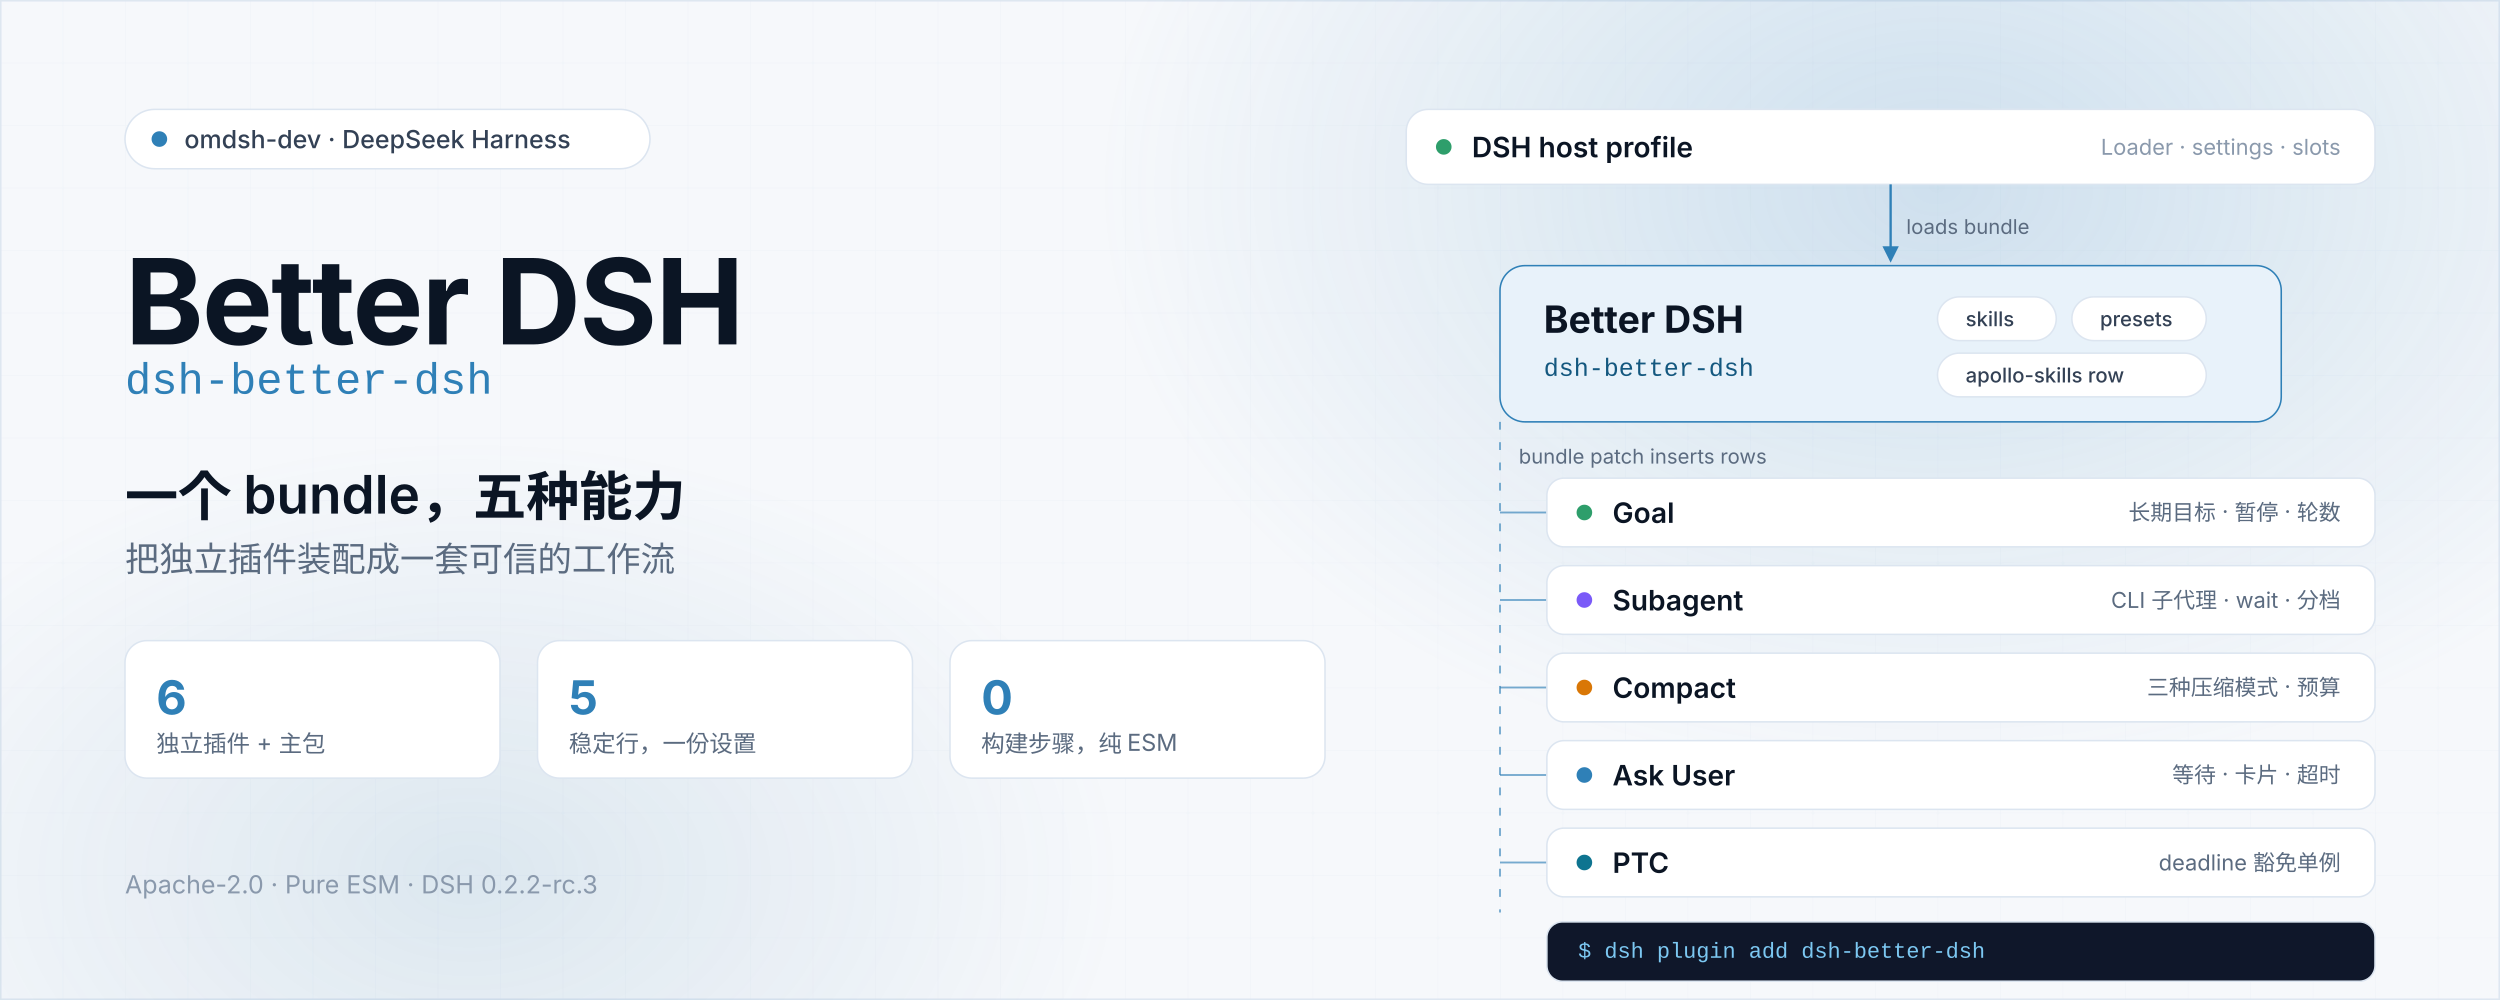
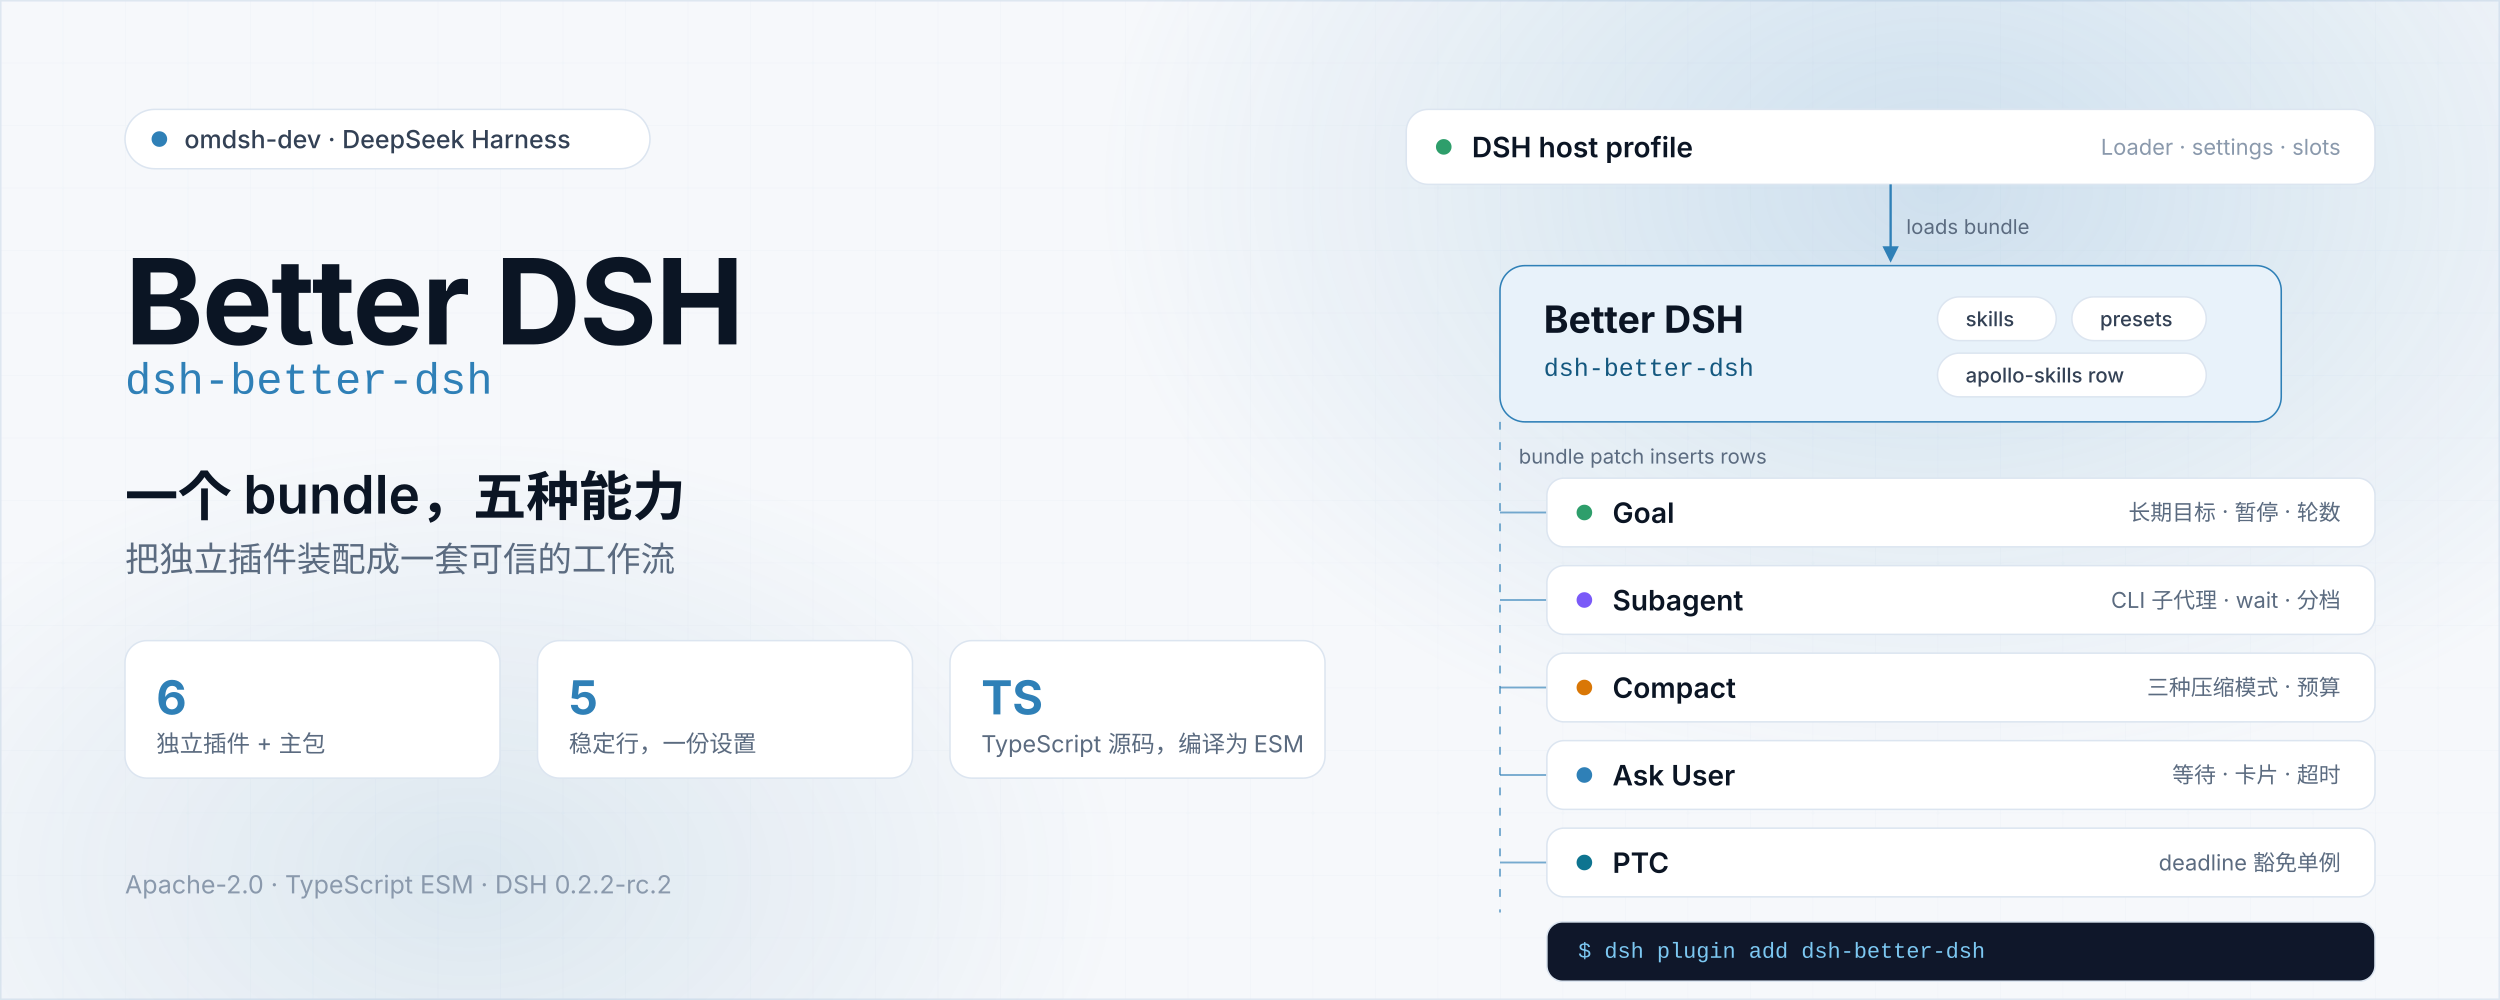
<svg xmlns="http://www.w3.org/2000/svg" width="1600" height="640" viewBox="0 0 1600 640" role="img" aria-labelledby="title desc">
  <defs>
    <pattern id="grid" width="40" height="40" patternUnits="userSpaceOnUse">
      <path d="M40 0H0V40" fill="none" stroke="#E6EDF5" stroke-width="1" opacity="0.7" />
    </pattern>
    <radialGradient id="glow" cx="50%" cy="50%" r="50%">
      <stop offset="0%" stop-color="#2F80B7" stop-opacity="0.20" />
      <stop offset="100%" stop-color="#2F80B7" stop-opacity="0" />
    </radialGradient>
    <radialGradient id="glow2" cx="50%" cy="50%" r="50%">
      <stop offset="0%" stop-color="#1E6A9E" stop-opacity="0.12" />
      <stop offset="100%" stop-color="#1E6A9E" stop-opacity="0" />
    </radialGradient>
    <marker id="arrow" viewBox="0 0 10 10" refX="8" refY="5" markerWidth="7" markerHeight="7" orient="auto-start-reverse">
      <path d="M0,0 L10,5 L0,10 z" fill="#DCE5F0" />
    </marker>
    <marker id="arrowA" viewBox="0 0 10 10" refX="8" refY="5" markerWidth="7" markerHeight="7" orient="auto-start-reverse">
      <path d="M0,0 L10,5 L0,10 z" fill="#2F80B7" />
    </marker>
  </defs>
  <rect x="0" y="0" width="1600" height="640" fill="#F6F8FB" />
  <rect x="0" y="0" width="1600" height="640" fill="url(#grid)" opacity="0.55" />
  <rect x="0.5" y="0.5" width="1599" height="639" fill="none" stroke="#DCE5F0" stroke-width="1" opacity="0.9" />
  <ellipse cx="1240" cy="120" rx="540" ry="380" fill="url(#glow)" />
  <ellipse cx="300" cy="560" rx="420" ry="280" fill="url(#glow2)" />
  <rect x="80" y="70" width="336" height="38" rx="19" fill="#FFFFFF" stroke="#DCE5F0" stroke-width="1" opacity="1" />
  <circle cx="102" cy="89" r="5" fill="#2F80B7" opacity="1" />
  <text x="118" y="89" font-family="Inter, -apple-system, BlinkMacSystemFont, 'Segoe UI', 'PingFang SC', 'Microsoft YaHei', sans-serif" font-size="16" font-weight="500" fill="#334155" text-anchor="start" dominant-baseline="middle" opacity="1" letter-spacing="0">omdsh-dev · DeepSeek Harness</text>
  <text x="80" y="192" font-family="Inter, -apple-system, BlinkMacSystemFont, 'Segoe UI', 'PingFang SC', 'Microsoft YaHei', sans-serif" font-size="76" font-weight="700" fill="#0B1524" text-anchor="start" dominant-baseline="middle" opacity="1" letter-spacing="-1">Better DSH</text>
  <text x="80" y="244" font-family="ui-monospace, SFMono-Regular, Menlo, Consolas, 'Liberation Mono', monospace" font-size="28" font-weight="500" fill="#2F80B7" text-anchor="start" dominant-baseline="middle" opacity="1" letter-spacing="0">dsh-better-dsh</text>
  <text x="80" y="318" font-family="Inter, -apple-system, BlinkMacSystemFont, 'Segoe UI', 'PingFang SC', 'Microsoft YaHei', sans-serif" font-size="34" font-weight="600" fill="#0B1524" text-anchor="start" dominant-baseline="middle" opacity="1" letter-spacing="0">一个 bundle，五种能力</text>
  <text x="80" y="358" font-family="Inter, -apple-system, BlinkMacSystemFont, 'Segoe UI', 'PingFang SC', 'Microsoft YaHei', sans-serif" font-size="22" font-weight="400" fill="#5B6B80" text-anchor="start" dominant-baseline="middle" opacity="1" letter-spacing="0">把独立插件装配成一套可信的工作流</text>
  <rect x="80" y="410" width="240" height="88" rx="14" fill="#FFFFFF" stroke="#DCE5F0" stroke-width="1" opacity="1" />
  <text x="100" y="446" font-family="Inter, -apple-system, BlinkMacSystemFont, 'Segoe UI', 'PingFang SC', 'Microsoft YaHei', sans-serif" font-size="30" font-weight="700" fill="#2F80B7" text-anchor="start" dominant-baseline="middle" opacity="1" letter-spacing="0">6</text>
  <text x="100" y="476" font-family="Inter, -apple-system, BlinkMacSystemFont, 'Segoe UI', 'PingFang SC', 'Microsoft YaHei', sans-serif" font-size="15" font-weight="400" fill="#5B6B80" text-anchor="start" dominant-baseline="middle" opacity="1" letter-spacing="0">独立插件 + 主包</text>
  <rect x="344" y="410" width="240" height="88" rx="14" fill="#FFFFFF" stroke="#DCE5F0" stroke-width="1" opacity="1" />
  <text x="364" y="446" font-family="Inter, -apple-system, BlinkMacSystemFont, 'Segoe UI', 'PingFang SC', 'Microsoft YaHei', sans-serif" font-size="30" font-weight="700" fill="#2F80B7" text-anchor="start" dominant-baseline="middle" opacity="1" letter-spacing="0">5</text>
  <text x="364" y="476" font-family="Inter, -apple-system, BlinkMacSystemFont, 'Segoe UI', 'PingFang SC', 'Microsoft YaHei', sans-serif" font-size="15" font-weight="400" fill="#5B6B80" text-anchor="start" dominant-baseline="middle" opacity="1" letter-spacing="0">稳定行，一份设置</text>
  <rect x="608" y="410" width="240" height="88" rx="14" fill="#FFFFFF" stroke="#DCE5F0" stroke-width="1" opacity="1" />
-   <text x="628" y="446" font-family="Inter, -apple-system, BlinkMacSystemFont, 'Segoe UI', 'PingFang SC', 'Microsoft YaHei', sans-serif" font-size="30" font-weight="700" fill="#2F80B7" text-anchor="start" dominant-baseline="middle" opacity="1" letter-spacing="0">0</text>
-   <text x="628" y="476" font-family="Inter, -apple-system, BlinkMacSystemFont, 'Segoe UI', 'PingFang SC', 'Microsoft YaHei', sans-serif" font-size="15" font-weight="400" fill="#5B6B80" text-anchor="start" dominant-baseline="middle" opacity="1" letter-spacing="0">构建步骤，纯 ESM</text>
-   <text x="80" y="566" font-family="Inter, -apple-system, BlinkMacSystemFont, 'Segoe UI', 'PingFang SC', 'Microsoft YaHei', sans-serif" font-size="16" font-weight="400" fill="#8A99AC" text-anchor="start" dominant-baseline="middle" opacity="1" letter-spacing="0">Apache-2.0 · Pure ESM · DSH 0.2.2-rc.3</text>
+   <text x="628" y="446" font-family="Inter, -apple-system, BlinkMacSystemFont, 'Segoe UI', 'PingFang SC', 'Microsoft YaHei', sans-serif" font-size="30" font-weight="700" fill="#2F80B7" text-anchor="start" dominant-baseline="middle" opacity="1" letter-spacing="0">TS</text>
+   <text x="628" y="476" font-family="Inter, -apple-system, BlinkMacSystemFont, 'Segoe UI', 'PingFang SC', 'Microsoft YaHei', sans-serif" font-size="15" font-weight="400" fill="#5B6B80" text-anchor="start" dominant-baseline="middle" opacity="1" letter-spacing="0">TypeScript 源码，编译为 ESM</text>
+   <text x="80" y="566" font-family="Inter, -apple-system, BlinkMacSystemFont, 'Segoe UI', 'PingFang SC', 'Microsoft YaHei', sans-serif" font-size="16" font-weight="400" fill="#8A99AC" text-anchor="start" dominant-baseline="middle" opacity="1" letter-spacing="0">Apache-2.0 · TypeScript ESM · DSH 0.2.2-rc.2</text>
  <rect x="900" y="70" width="620" height="48" rx="14" fill="#FFFFFF" stroke="#DCE5F0" stroke-width="1" opacity="1" />
  <circle cx="924" cy="94" r="5" fill="#2E9E6B" opacity="1" />
  <text x="942" y="94" font-family="Inter, -apple-system, BlinkMacSystemFont, 'Segoe UI', 'PingFang SC', 'Microsoft YaHei', sans-serif" font-size="18" font-weight="600" fill="#0B1524" text-anchor="start" dominant-baseline="middle" opacity="1" letter-spacing="0">DSH host profile</text>
  <text x="1498" y="94" font-family="Inter, -apple-system, BlinkMacSystemFont, 'Segoe UI', 'PingFang SC', 'Microsoft YaHei', sans-serif" font-size="14" font-weight="400" fill="#8A99AC" text-anchor="end" dominant-baseline="middle" opacity="1" letter-spacing="0">Loader · settings · slots</text>
  <line x1="1210" y1="118" x2="1210" y2="166" stroke="#2F80B7" stroke-width="1.5" marker-end="url(#arrowA)" opacity="1" />
  <text x="1220" y="145" font-family="Inter, -apple-system, BlinkMacSystemFont, 'Segoe UI', 'PingFang SC', 'Microsoft YaHei', sans-serif" font-size="13" font-weight="400" fill="#5B6B80" text-anchor="start" dominant-baseline="middle" opacity="1" letter-spacing="0">loads bundle</text>
  <rect x="960" y="170" width="500" height="100" rx="16" fill="#E8F2FA" stroke="#2F80B7" stroke-width="1" opacity="1" />
  <text x="988" y="204" font-family="Inter, -apple-system, BlinkMacSystemFont, 'Segoe UI', 'PingFang SC', 'Microsoft YaHei', sans-serif" font-size="24" font-weight="700" fill="#0B1524" text-anchor="start" dominant-baseline="middle" opacity="1" letter-spacing="0">Better DSH</text>
  <text x="988" y="236" font-family="ui-monospace, SFMono-Regular, Menlo, Consolas, 'Liberation Mono', monospace" font-size="16" font-weight="500" fill="#14587F" text-anchor="start" dominant-baseline="middle" opacity="1" letter-spacing="0">dsh-better-dsh</text>
  <rect x="1240" y="190" width="76" height="28" rx="14" fill="#FFFFFF" stroke="#DCE5F0" stroke-width="1" opacity="1" />
  <text x="1258" y="204" font-family="Inter, -apple-system, BlinkMacSystemFont, 'Segoe UI', 'PingFang SC', 'Microsoft YaHei', sans-serif" font-size="13" font-weight="500" fill="#334155" text-anchor="start" dominant-baseline="middle" opacity="1" letter-spacing="0">skills</text>
  <rect x="1326" y="190" width="86" height="28" rx="14" fill="#FFFFFF" stroke="#DCE5F0" stroke-width="1" opacity="1" />
  <text x="1344" y="204" font-family="Inter, -apple-system, BlinkMacSystemFont, 'Segoe UI', 'PingFang SC', 'Microsoft YaHei', sans-serif" font-size="13" font-weight="500" fill="#334155" text-anchor="start" dominant-baseline="middle" opacity="1" letter-spacing="0">presets</text>
  <rect x="1240" y="226" width="172" height="28" rx="14" fill="#FFFFFF" stroke="#DCE5F0" stroke-width="1" opacity="1" />
  <text x="1258" y="240" font-family="Inter, -apple-system, BlinkMacSystemFont, 'Segoe UI', 'PingFang SC', 'Microsoft YaHei', sans-serif" font-size="13" font-weight="500" fill="#334155" text-anchor="start" dominant-baseline="middle" opacity="1" letter-spacing="0">apollo-skills row</text>
  <line x1="960" y1="270" x2="960" y2="584" stroke="#2F80B7" stroke-width="1.2" stroke-dasharray="5 8" opacity="0.65" />
  <text x="972" y="292" font-family="Inter, -apple-system, BlinkMacSystemFont, 'Segoe UI', 'PingFang SC', 'Microsoft YaHei', sans-serif" font-size="13" font-weight="400" fill="#5B6B80" text-anchor="start" dominant-baseline="middle" opacity="1" letter-spacing="0">bundle patch inserts rows</text>
  <line x1="960" y1="328" x2="990" y2="328" stroke="#2F80B7" stroke-width="1.2" opacity="0.65" />
  <rect x="990" y="306" width="530" height="44" rx="11" fill="#FFFFFF" stroke="#DCE5F0" stroke-width="1" opacity="1" />
  <circle cx="1014" cy="328" r="5" fill="#2E9E6B" opacity="1" />
  <text x="1032" y="328" font-family="Inter, -apple-system, BlinkMacSystemFont, 'Segoe UI', 'PingFang SC', 'Microsoft YaHei', sans-serif" font-size="18" font-weight="600" fill="#0B1524" text-anchor="start" dominant-baseline="middle" opacity="1" letter-spacing="0">Goal</text>
  <text x="1498" y="328" font-family="Inter, -apple-system, BlinkMacSystemFont, 'Segoe UI', 'PingFang SC', 'Microsoft YaHei', sans-serif" font-size="14" font-weight="400" fill="#5B6B80" text-anchor="end" dominant-baseline="middle" opacity="1" letter-spacing="0">长期目标 · 暂停 · 轮数</text>
  <line x1="960" y1="384" x2="990" y2="384" stroke="#2F80B7" stroke-width="1.2" opacity="0.65" />
  <rect x="990" y="362" width="530" height="44" rx="11" fill="#FFFFFF" stroke="#DCE5F0" stroke-width="1" opacity="1" />
  <circle cx="1014" cy="384" r="5" fill="#7A5AF8" opacity="1" />
  <text x="1032" y="384" font-family="Inter, -apple-system, BlinkMacSystemFont, 'Segoe UI', 'PingFang SC', 'Microsoft YaHei', sans-serif" font-size="18" font-weight="600" fill="#0B1524" text-anchor="start" dominant-baseline="middle" opacity="1" letter-spacing="0">Subagent</text>
  <text x="1498" y="384" font-family="Inter, -apple-system, BlinkMacSystemFont, 'Segoe UI', 'PingFang SC', 'Microsoft YaHei', sans-serif" font-size="14" font-weight="400" fill="#5B6B80" text-anchor="end" dominant-baseline="middle" opacity="1" letter-spacing="0">CLI 子代理 · wait · 分档</text>
  <line x1="960" y1="440" x2="990" y2="440" stroke="#2F80B7" stroke-width="1.2" opacity="0.65" />
  <rect x="990" y="418" width="530" height="44" rx="11" fill="#FFFFFF" stroke="#DCE5F0" stroke-width="1" opacity="1" />
  <circle cx="1014" cy="440" r="5" fill="#D97706" opacity="1" />
  <text x="1032" y="440" font-family="Inter, -apple-system, BlinkMacSystemFont, 'Segoe UI', 'PingFang SC', 'Microsoft YaHei', sans-serif" font-size="18" font-weight="600" fill="#0B1524" text-anchor="start" dominant-baseline="middle" opacity="1" letter-spacing="0">Compact</text>
  <text x="1498" y="440" font-family="Inter, -apple-system, BlinkMacSystemFont, 'Segoe UI', 'PingFang SC', 'Microsoft YaHei', sans-serif" font-size="14" font-weight="400" fill="#5B6B80" text-anchor="end" dominant-baseline="middle" opacity="1" letter-spacing="0">三种压缩模式 · 预算</text>
  <line x1="960" y1="496" x2="990" y2="496" stroke="#2F80B7" stroke-width="1.2" opacity="0.65" />
  <rect x="990" y="474" width="530" height="44" rx="11" fill="#FFFFFF" stroke="#DCE5F0" stroke-width="1" opacity="1" />
  <circle cx="1014" cy="496" r="5" fill="#2F80B7" opacity="1" />
  <text x="1032" y="496" font-family="Inter, -apple-system, BlinkMacSystemFont, 'Segoe UI', 'PingFang SC', 'Microsoft YaHei', sans-serif" font-size="18" font-weight="600" fill="#0B1524" text-anchor="start" dominant-baseline="middle" opacity="1" letter-spacing="0">Ask User</text>
  <text x="1498" y="496" font-family="Inter, -apple-system, BlinkMacSystemFont, 'Segoe UI', 'PingFang SC', 'Microsoft YaHei', sans-serif" font-size="14" font-weight="400" fill="#5B6B80" text-anchor="end" dominant-baseline="middle" opacity="1" letter-spacing="0">等待 · 卡片 · 超时</text>
  <line x1="960" y1="552" x2="990" y2="552" stroke="#2F80B7" stroke-width="1.2" opacity="0.65" />
  <rect x="990" y="530" width="530" height="44" rx="11" fill="#FFFFFF" stroke="#DCE5F0" stroke-width="1" opacity="1" />
  <circle cx="1014" cy="552" r="5" fill="#0E7490" opacity="1" />
  <text x="1032" y="552" font-family="Inter, -apple-system, BlinkMacSystemFont, 'Segoe UI', 'PingFang SC', 'Microsoft YaHei', sans-serif" font-size="18" font-weight="600" fill="#0B1524" text-anchor="start" dominant-baseline="middle" opacity="1" letter-spacing="0">PTC</text>
  <text x="1498" y="552" font-family="Inter, -apple-system, BlinkMacSystemFont, 'Segoe UI', 'PingFang SC', 'Microsoft YaHei', sans-serif" font-size="14" font-weight="400" fill="#5B6B80" text-anchor="end" dominant-baseline="middle" opacity="1" letter-spacing="0">deadline 豁免单例</text>
  <rect x="990" y="590" width="530" height="38" rx="10" fill="#0F172A" stroke="#DCE5F0" stroke-width="1" opacity="1" />
  <text x="1010" y="609" font-family="ui-monospace, SFMono-Regular, Menlo, Consolas, 'Liberation Mono', monospace" font-size="14" font-weight="400" fill="#7CC8F2" text-anchor="start" dominant-baseline="middle" opacity="1" letter-spacing="0">$ dsh plugin add dsh-better-dsh</text>
</svg>
